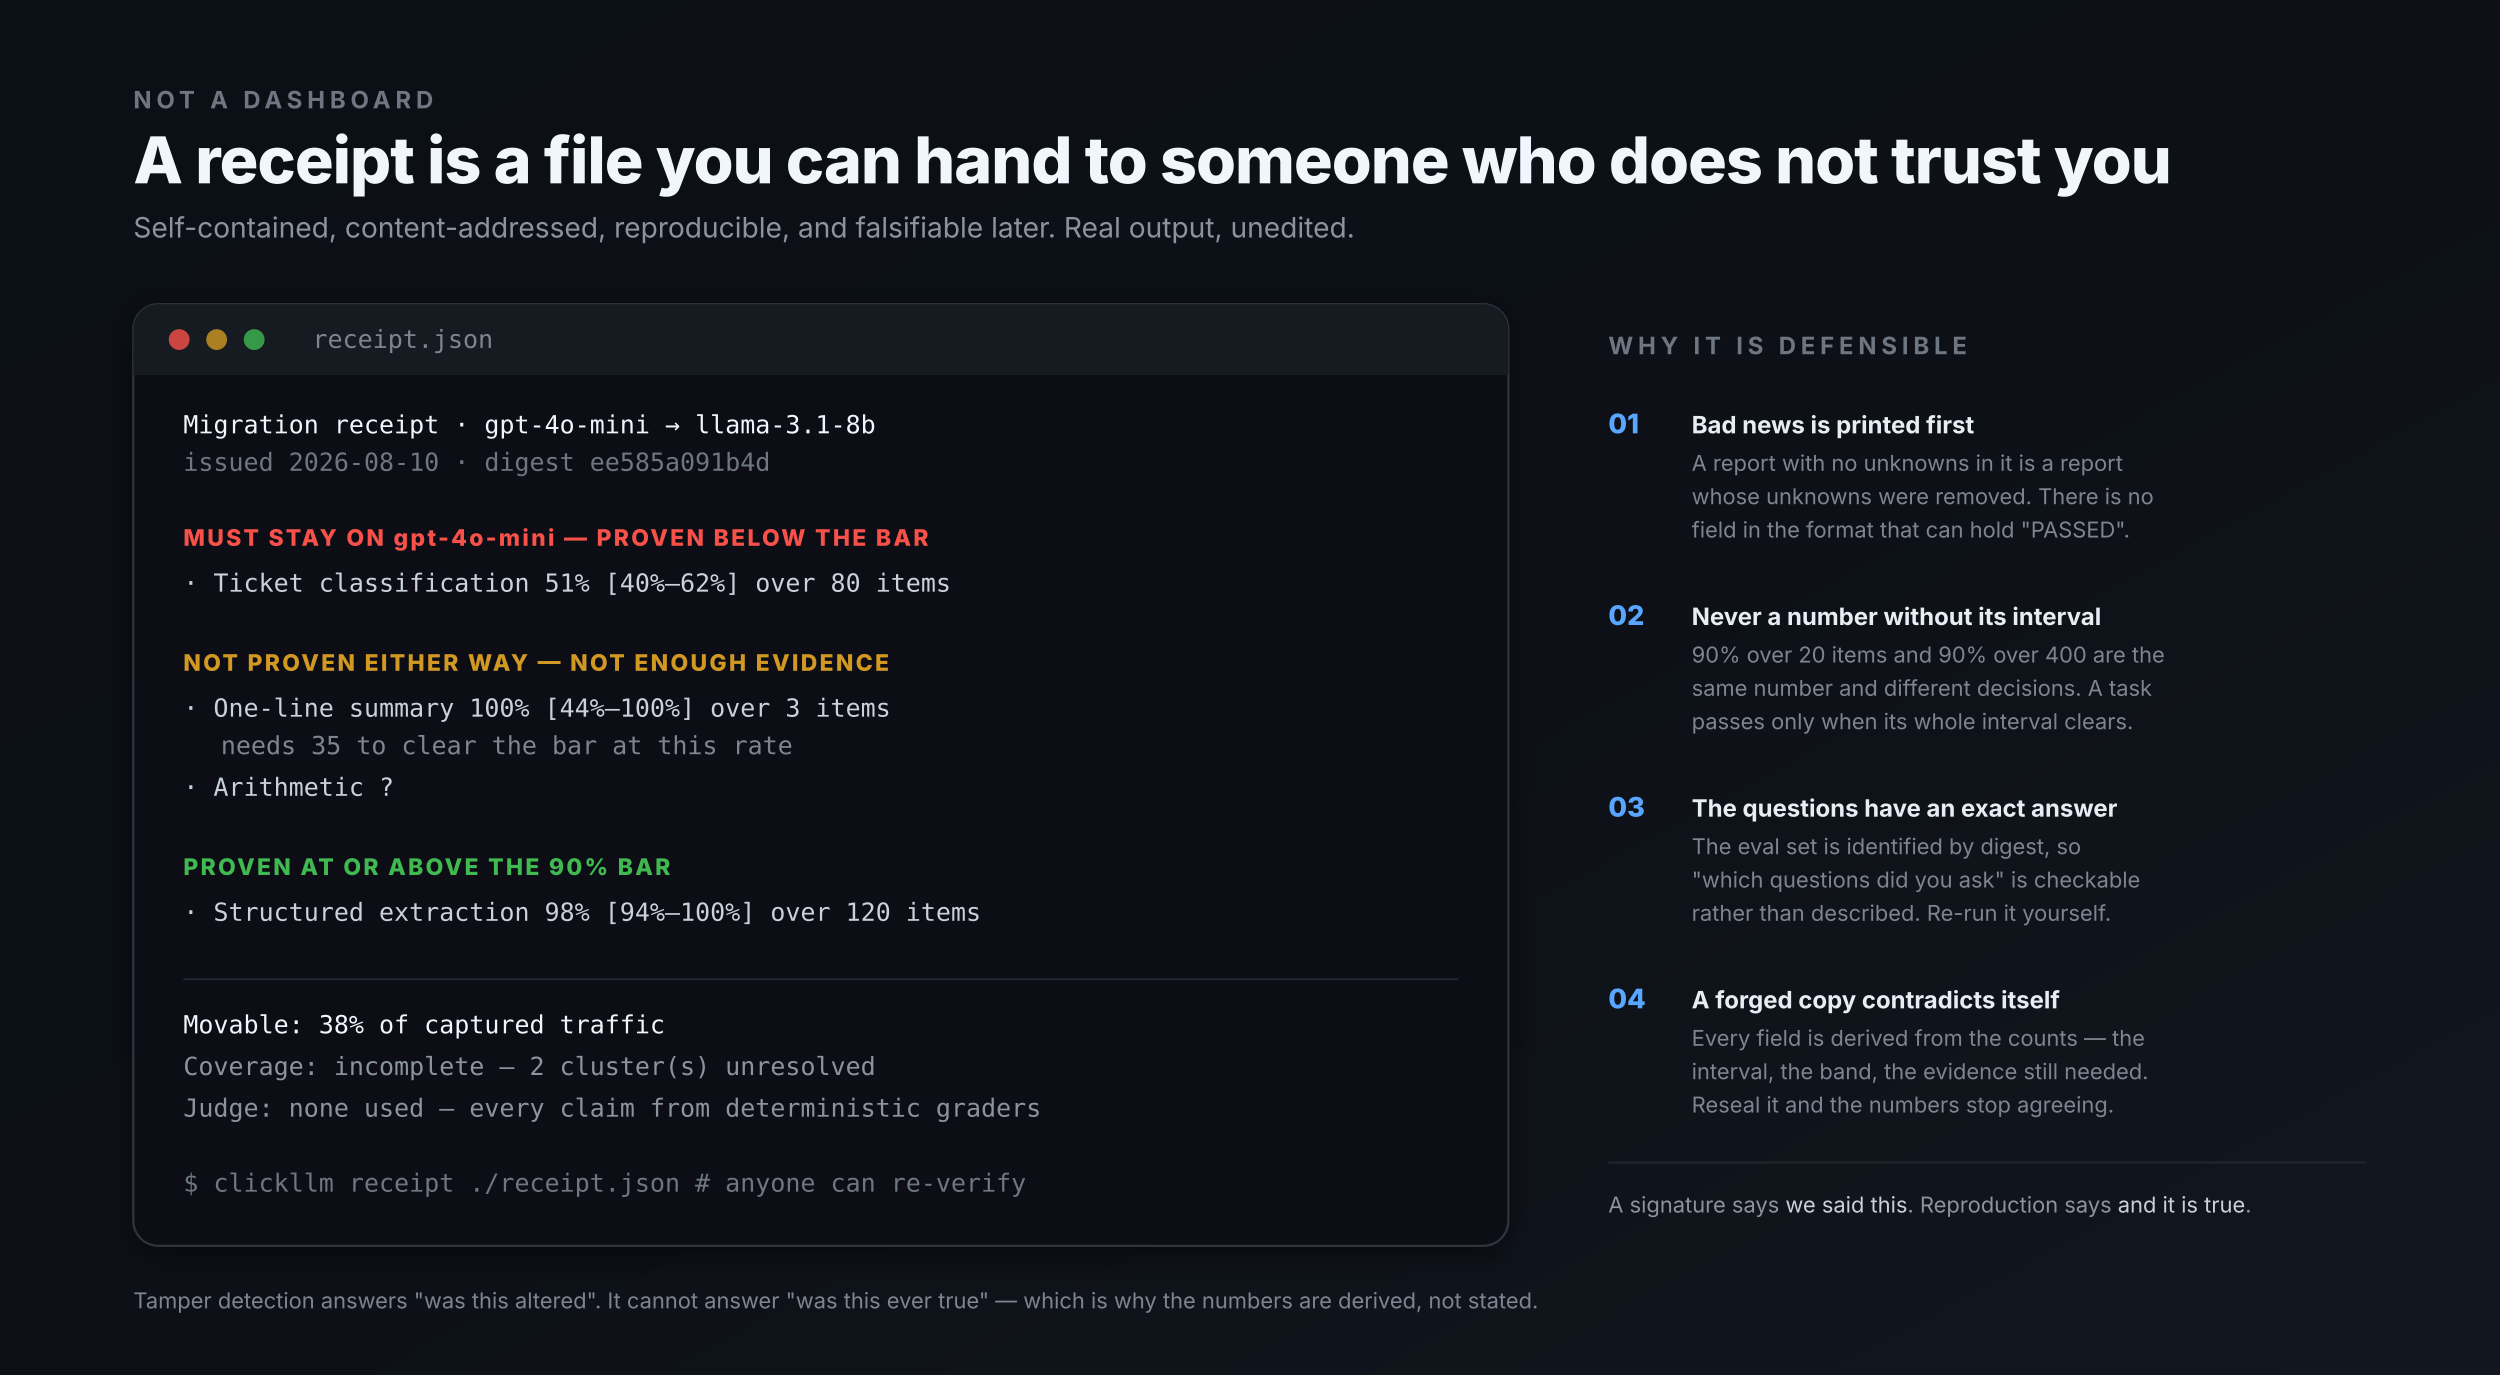
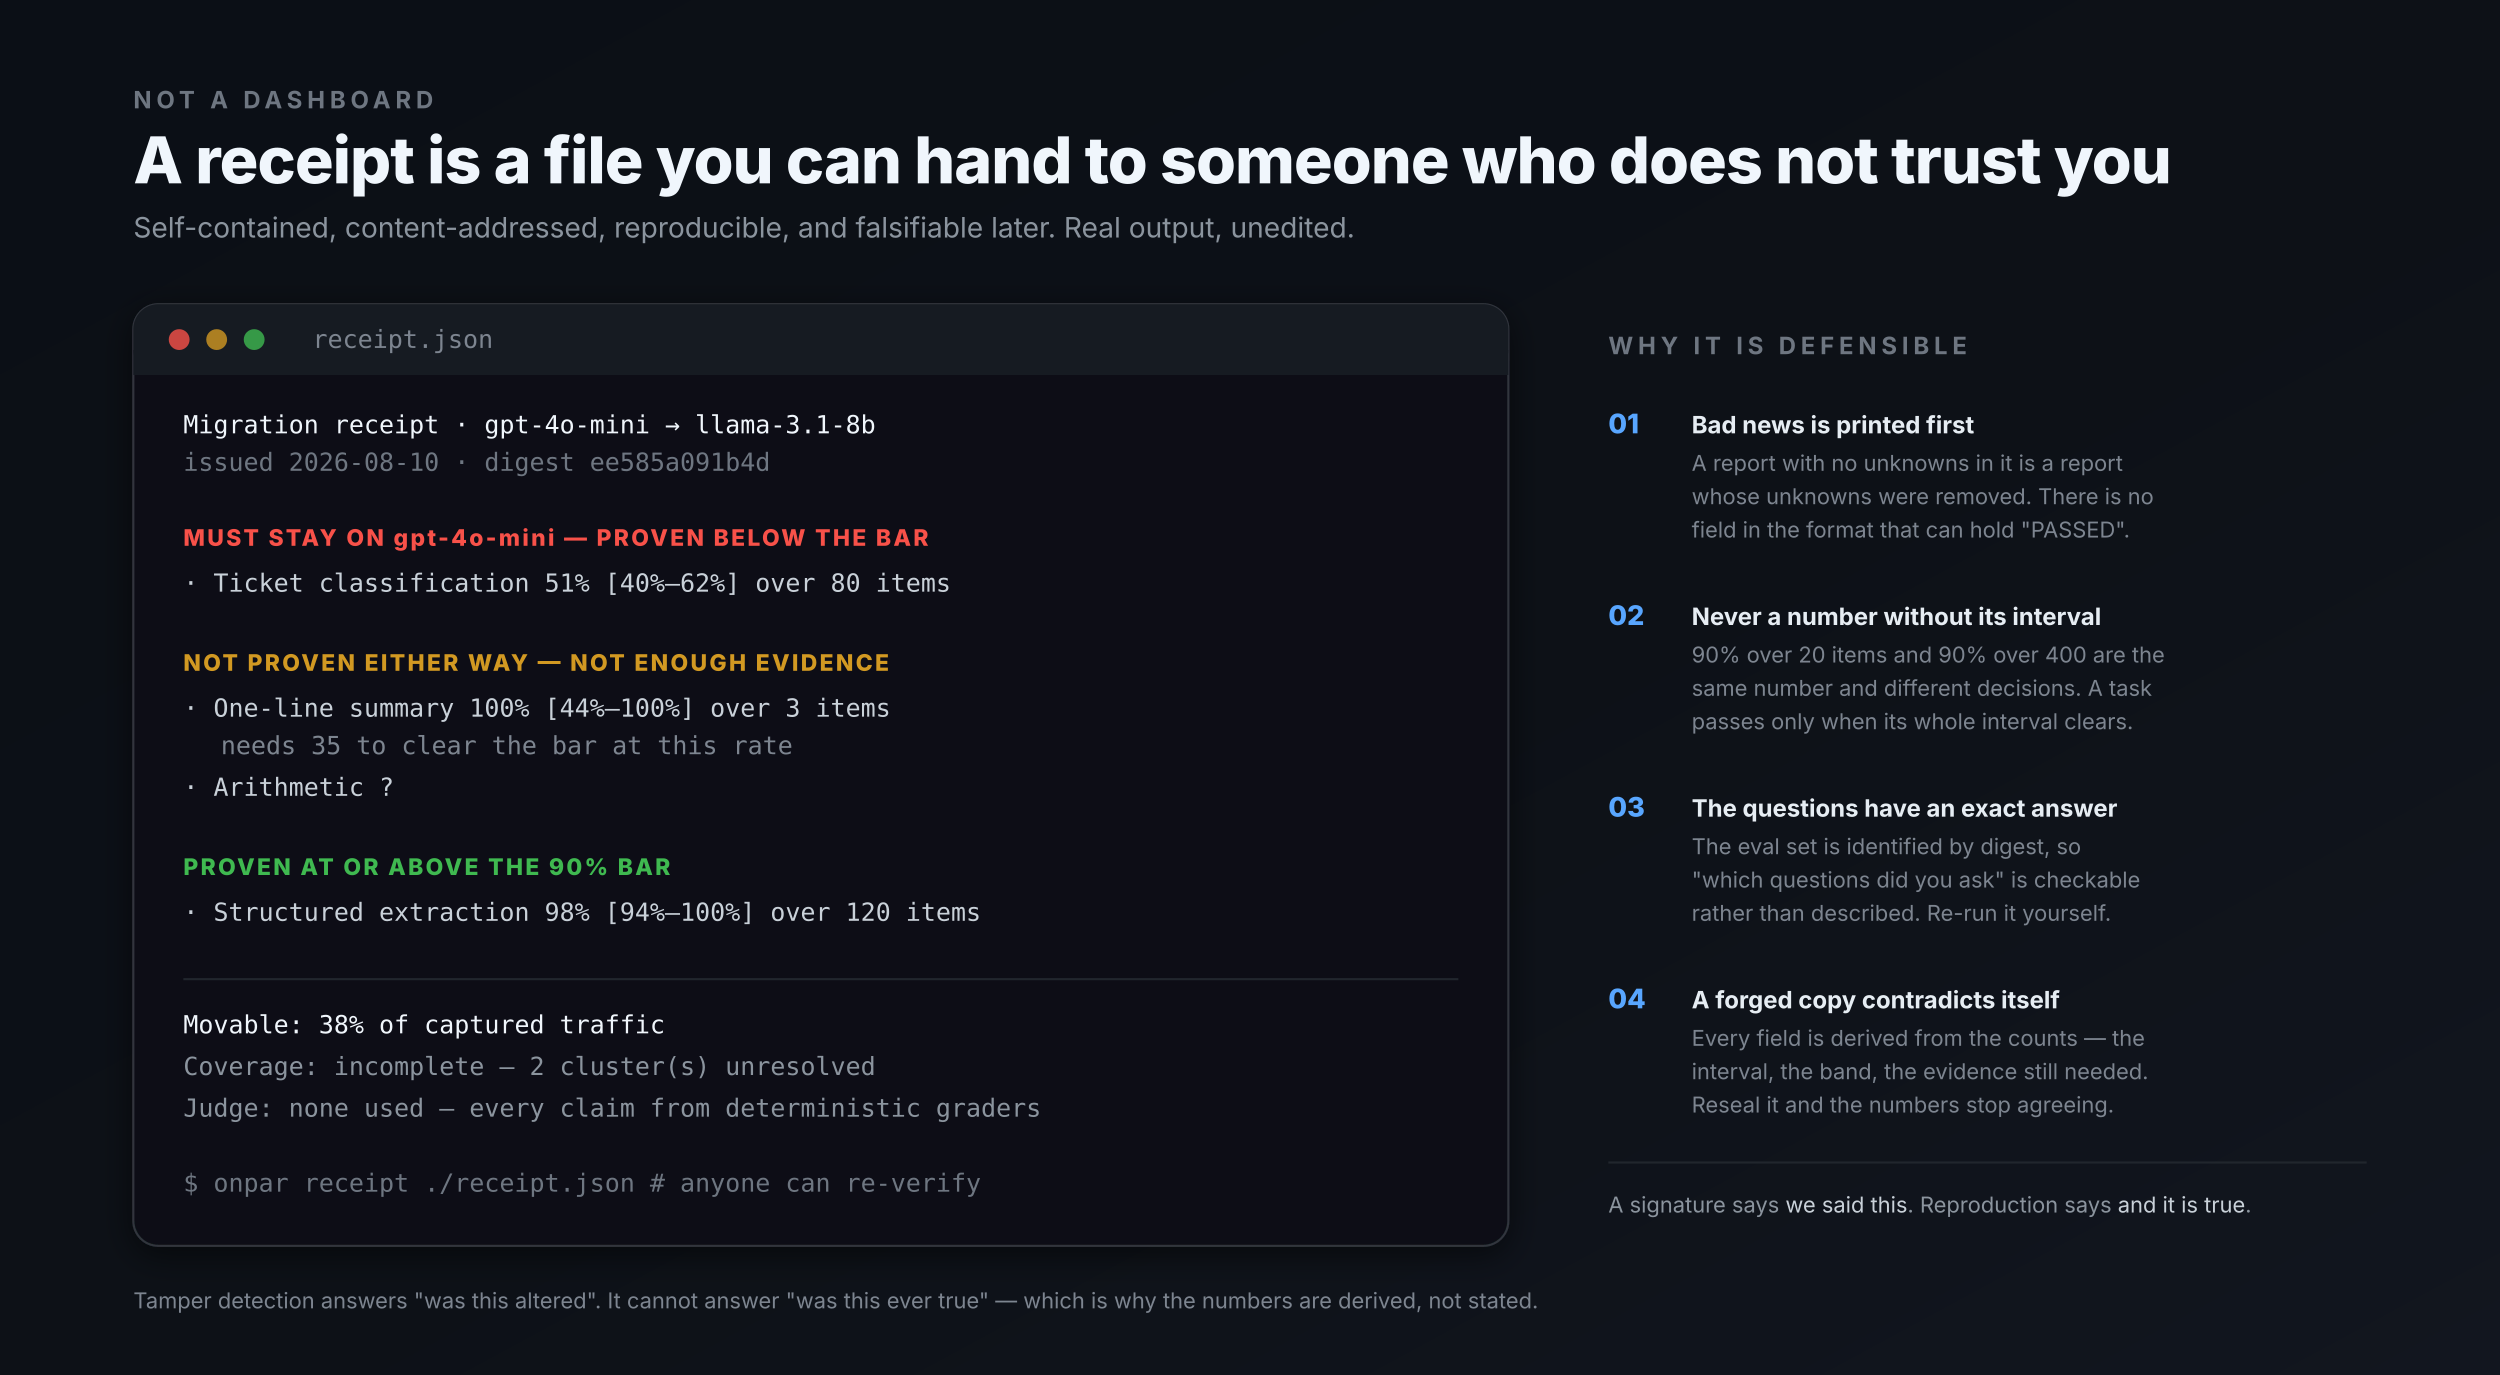
<svg xmlns="http://www.w3.org/2000/svg" viewBox="0 0 1200 660" width="1200" height="660" role="img" aria-label="Anatomy of a migration receipt. A file, not a dashboard: it leads with what must stay on the incumbent model, then what is not proven either way, then what is proven above the bar, and ends with the movable share, the coverage gaps, and which judge was used. Four properties make it defensible: the bad news is printed first, every number carries a confidence interval, the eval set is identified by digest so the questions can be re-asked, and every field is derived from the counts so a forged copy contradicts itself.">
  <defs>
    <linearGradient id="canvas" x1="0" y1="0" x2="1" y2="1">
      <stop offset="0" stop-color="#0b0f16" />
      <stop offset=".55" stop-color="#0d1117" />
      <stop offset="1" stop-color="#12161f" />
    </linearGradient>
    <filter id="lift" x="-40%" y="-40%" width="180%" height="180%">
      <feDropShadow dx="0" dy="4" stdDeviation="8" flood-color="#000" flood-opacity=".55" />
    </filter>
    <style>
    .t    { font-family: ui-sans-serif,-apple-system,"Segoe UI",Inter,Roboto,sans-serif; }
    .m    { font-family: ui-monospace,SFMono-Regular,Menlo,monospace; font-size:12px; }
    .kick { font-size:11.5px; fill:#6e7681; letter-spacing:.20em; font-weight:700; }
    .h1   { font-size:31px; font-weight:800; fill:#f0f6fc; letter-spacing:-.015em; }
    .lede { font-size:13.5px; fill:#8b949e; }
    .hdr  { font-size:11px; font-weight:800; letter-spacing:.10em; }
    .note { font-size:11.5px; font-weight:700; fill:#e6edf3; }
    .why  { font-size:10.5px; fill:#7d8590; }
    .num  { font-size:13px; font-weight:800; fill:#58a6ff; }
  </style>
  </defs>
  <rect width="1200" height="660" fill="url(#canvas)" />
  <text class="t kick" x="64" y="52">NOT A DASHBOARD</text>
  <text class="t h1" x="64" y="88">A receipt is a file you can hand to someone who does not trust you</text>
  <text class="t lede" x="64" y="114">Self-contained, content-addressed, reproducible, and falsifiable later. Real output, unedited.</text>
  <g filter="url(#lift)">
    <rect x="64" y="146" width="660" height="452" rx="12" fill="#0d1117" stroke="#30363d" />
  </g>
  <rect x="64" y="146" width="660" height="34" rx="12" fill="#161b22" />
  <rect x="64" y="168" width="660" height="12" fill="#161b22" />
  <circle cx="86" cy="163" r="5" fill="#f85149" fill-opacity=".8" />
  <circle cx="104" cy="163" r="5" fill="#d29922" fill-opacity=".8" />
  <circle cx="122" cy="163" r="5" fill="#3fb950" fill-opacity=".8" />
  <text class="m" x="150" y="167" fill="#7d8590">receipt.json</text>
  <text class="m" x="88" y="208" fill="#f0f6fc">Migration receipt · gpt-4o-mini → llama-3.1-8b</text>
  <text class="m" x="88" y="226" fill="#6e7681">issued 2026-08-10 · digest ee585a091b4d</text>
  <text class="t hdr" x="88" y="262" fill="#f85149">MUST STAY ON gpt-4o-mini — PROVEN BELOW THE BAR</text>
  <text class="m" x="88" y="284" fill="#c9d1d9">· Ticket classification    51% [40%–62%] over 80 items</text>
  <text class="t hdr" x="88" y="322" fill="#d29922">NOT PROVEN EITHER WAY — NOT ENOUGH EVIDENCE</text>
  <text class="m" x="88" y="344" fill="#c9d1d9">· One-line summary        100% [44%–100%] over 3 items</text>
  <text class="m" x="106" y="362" fill="#7d8590">needs 35 to clear the bar at this rate</text>
  <text class="m" x="88" y="382" fill="#c9d1d9">· Arithmetic                ?</text>
  <text class="t hdr" x="88" y="420" fill="#3fb950">PROVEN AT OR ABOVE THE 90% BAR</text>
  <text class="m" x="88" y="442" fill="#c9d1d9">· Structured extraction    98% [94%–100%] over 120 items</text>
  <line x1="88" y1="470" x2="700" y2="470" stroke="#21262d" />
  <text class="m" x="88" y="496" fill="#f0f6fc">Movable: 38% of captured traffic</text>
  <text class="m" x="88" y="516" fill="#8b949e">Coverage: incomplete — 2 cluster(s) unresolved</text>
  <text class="m" x="88" y="536" fill="#8b949e">Judge: none used — every claim from deterministic graders</text>
-   <text class="m" x="88" y="572" fill="#6e7681">$ clickllm receipt ./receipt.json   # anyone can re-verify</text>
+   <text class="m" x="88" y="572" fill="#6e7681">$ onpar receipt ./receipt.json   # anyone can re-verify</text>
  <text class="t kick" x="772" y="170">WHY IT IS DEFENSIBLE</text>
  <g>
    <text class="t num" x="772" y="208">01</text>
    <text class="t note" x="812" y="208">Bad news is printed first</text>
    <text class="t why" x="812" y="226">A report with no unknowns in it is a report</text>
    <text class="t why" x="812" y="242">whose unknowns were removed. There is no</text>
    <text class="t why" x="812" y="258">field in the format that can hold "PASSED".</text>
  </g>
  <g>
    <text class="t num" x="772" y="300">02</text>
    <text class="t note" x="812" y="300">Never a number without its interval</text>
    <text class="t why" x="812" y="318">90% over 20 items and 90% over 400 are the</text>
    <text class="t why" x="812" y="334">same number and different decisions. A task</text>
    <text class="t why" x="812" y="350">passes only when its whole interval clears.</text>
  </g>
  <g>
    <text class="t num" x="772" y="392">03</text>
    <text class="t note" x="812" y="392">The questions have an exact answer</text>
    <text class="t why" x="812" y="410">The eval set is identified by digest, so</text>
    <text class="t why" x="812" y="426">"which questions did you ask" is checkable</text>
    <text class="t why" x="812" y="442">rather than described. Re-run it yourself.</text>
  </g>
  <g>
    <text class="t num" x="772" y="484">04</text>
    <text class="t note" x="812" y="484">A forged copy contradicts itself</text>
    <text class="t why" x="812" y="502">Every field is derived from the counts — the</text>
    <text class="t why" x="812" y="518">interval, the band, the evidence still needed.</text>
    <text class="t why" x="812" y="534">Reseal it and the numbers stop agreeing.</text>
  </g>
  <line x1="772" y1="558" x2="1136" y2="558" stroke="#21262d" />
  <text class="t why" x="772" y="582" style="fill:#8b949e">A signature says <tspan fill="#c9d1d9">we said this</tspan>. Reproduction says <tspan fill="#c9d1d9">and it is true</tspan>.</text>
  <text class="t why" x="64" y="628">Tamper detection answers "was this altered". It cannot answer "was this ever true" — which is why the numbers are derived, not stated.</text>
</svg>
